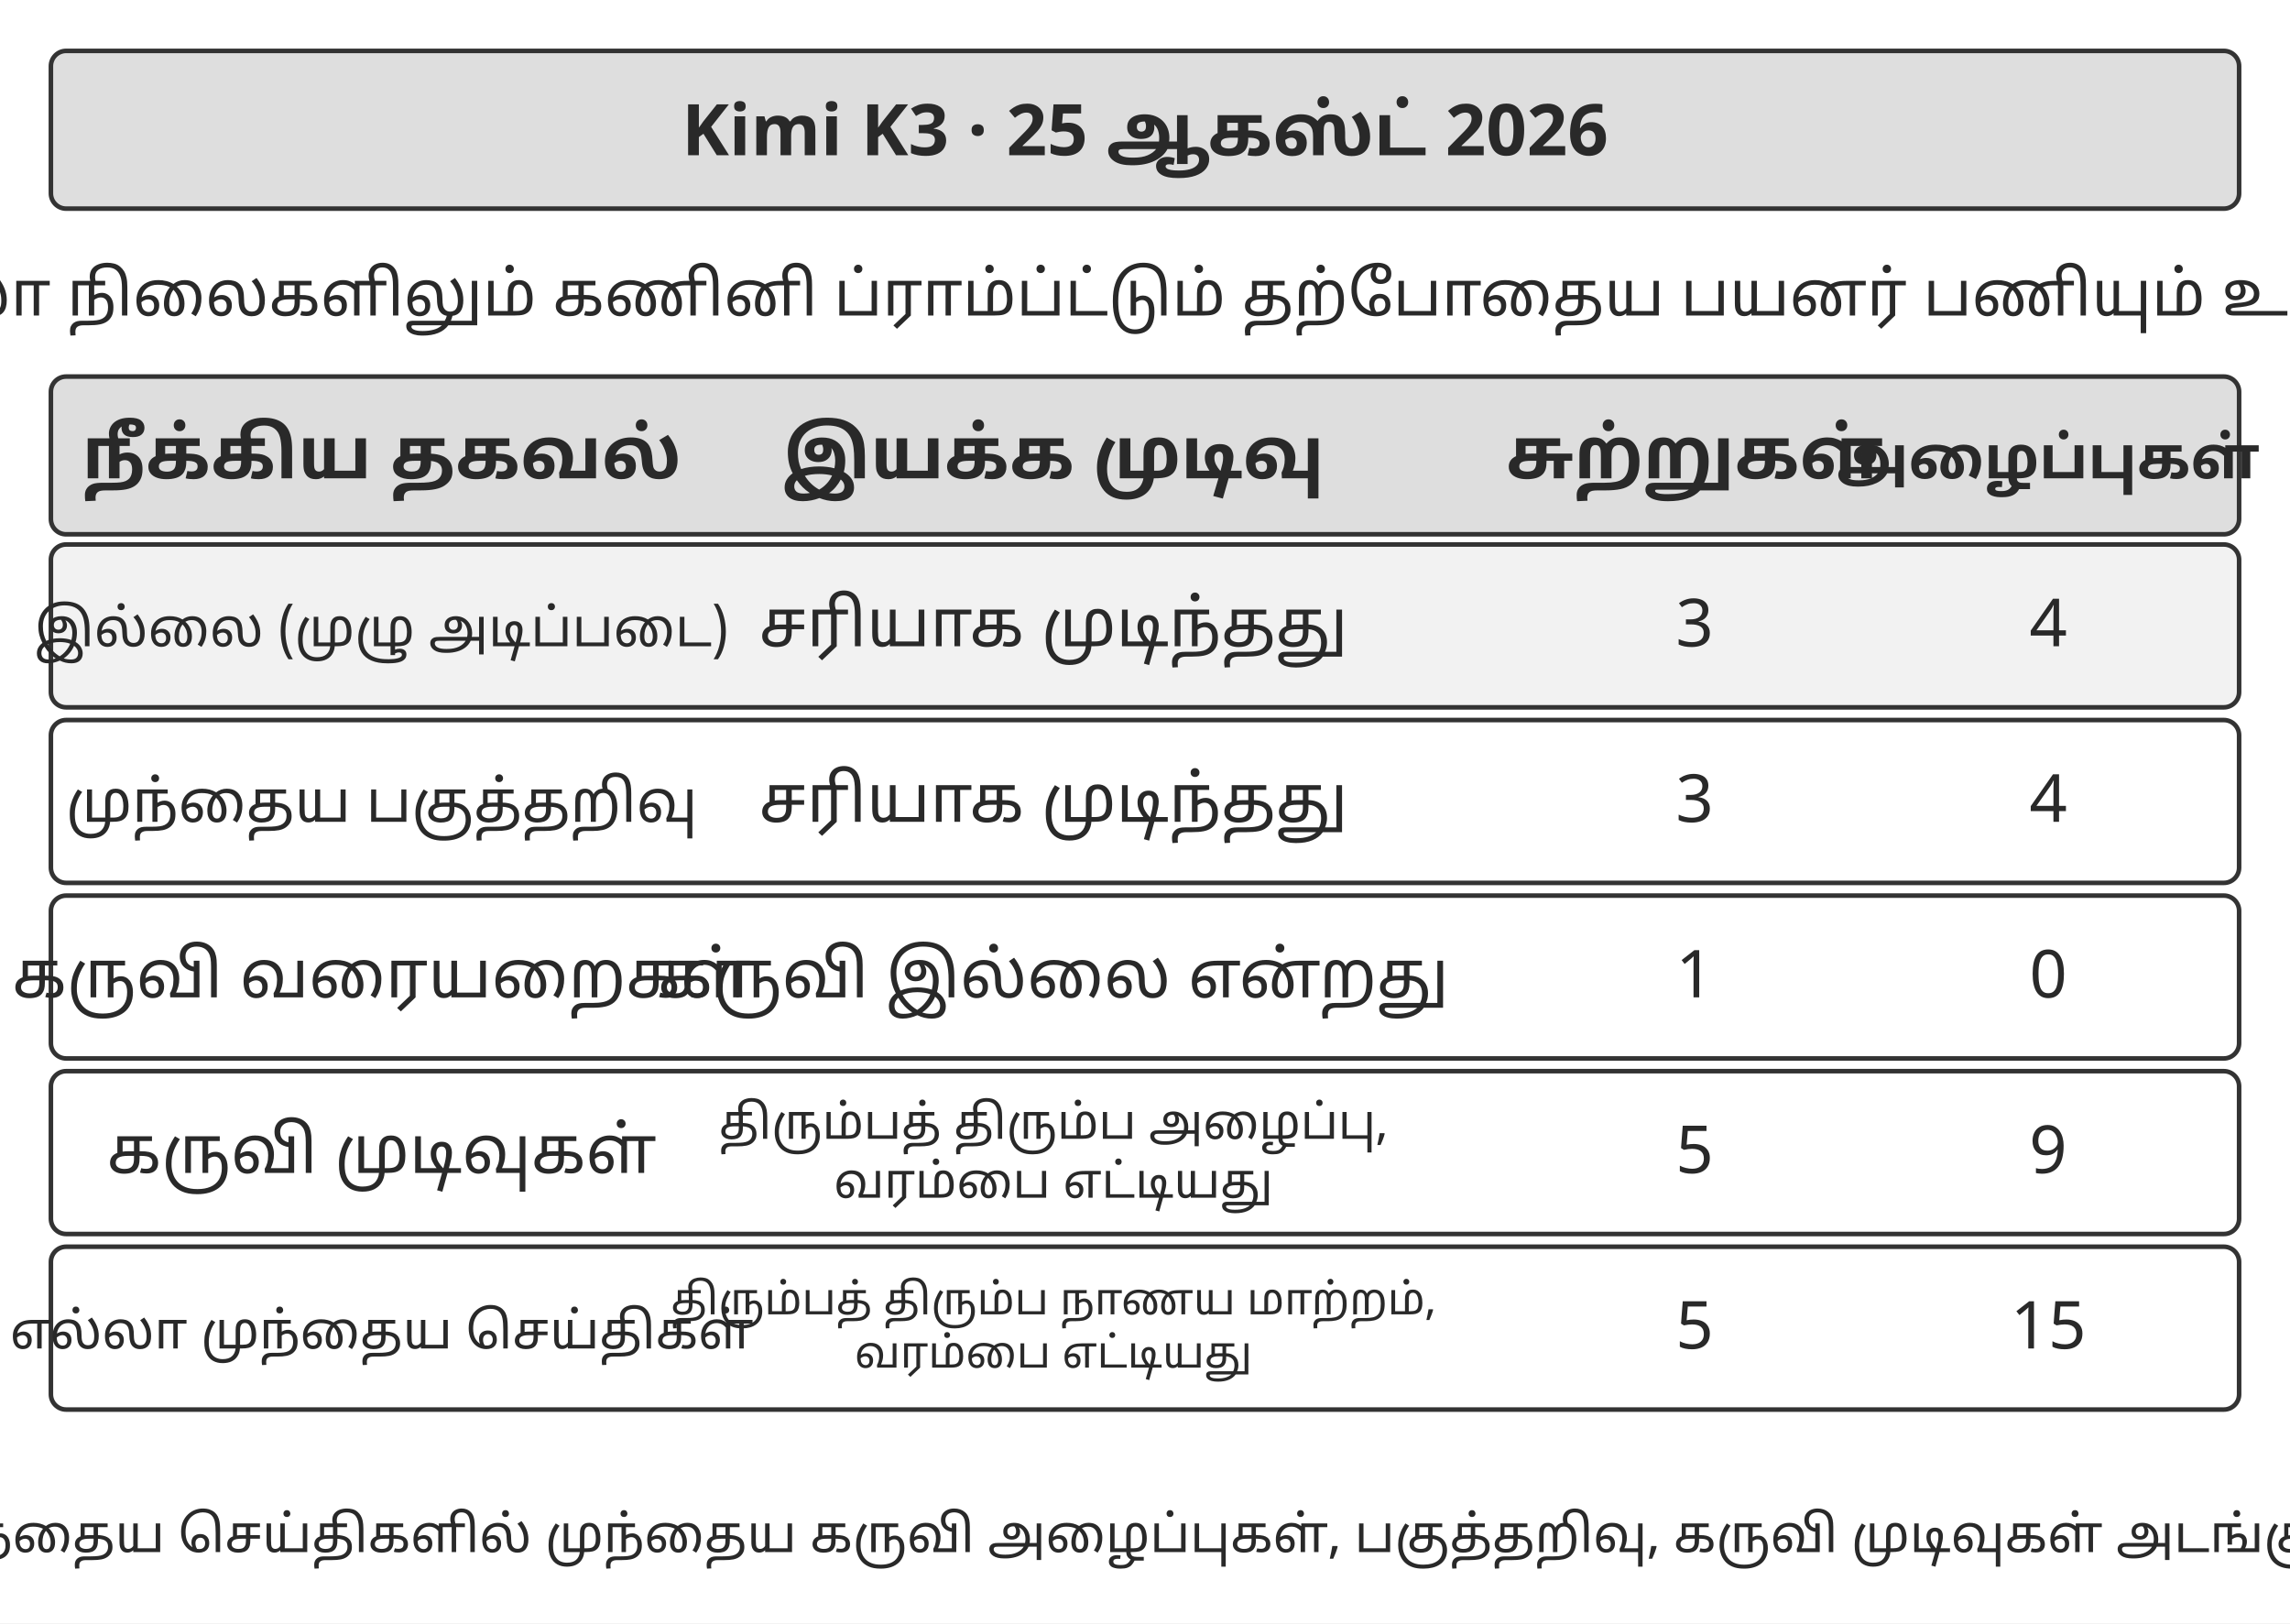
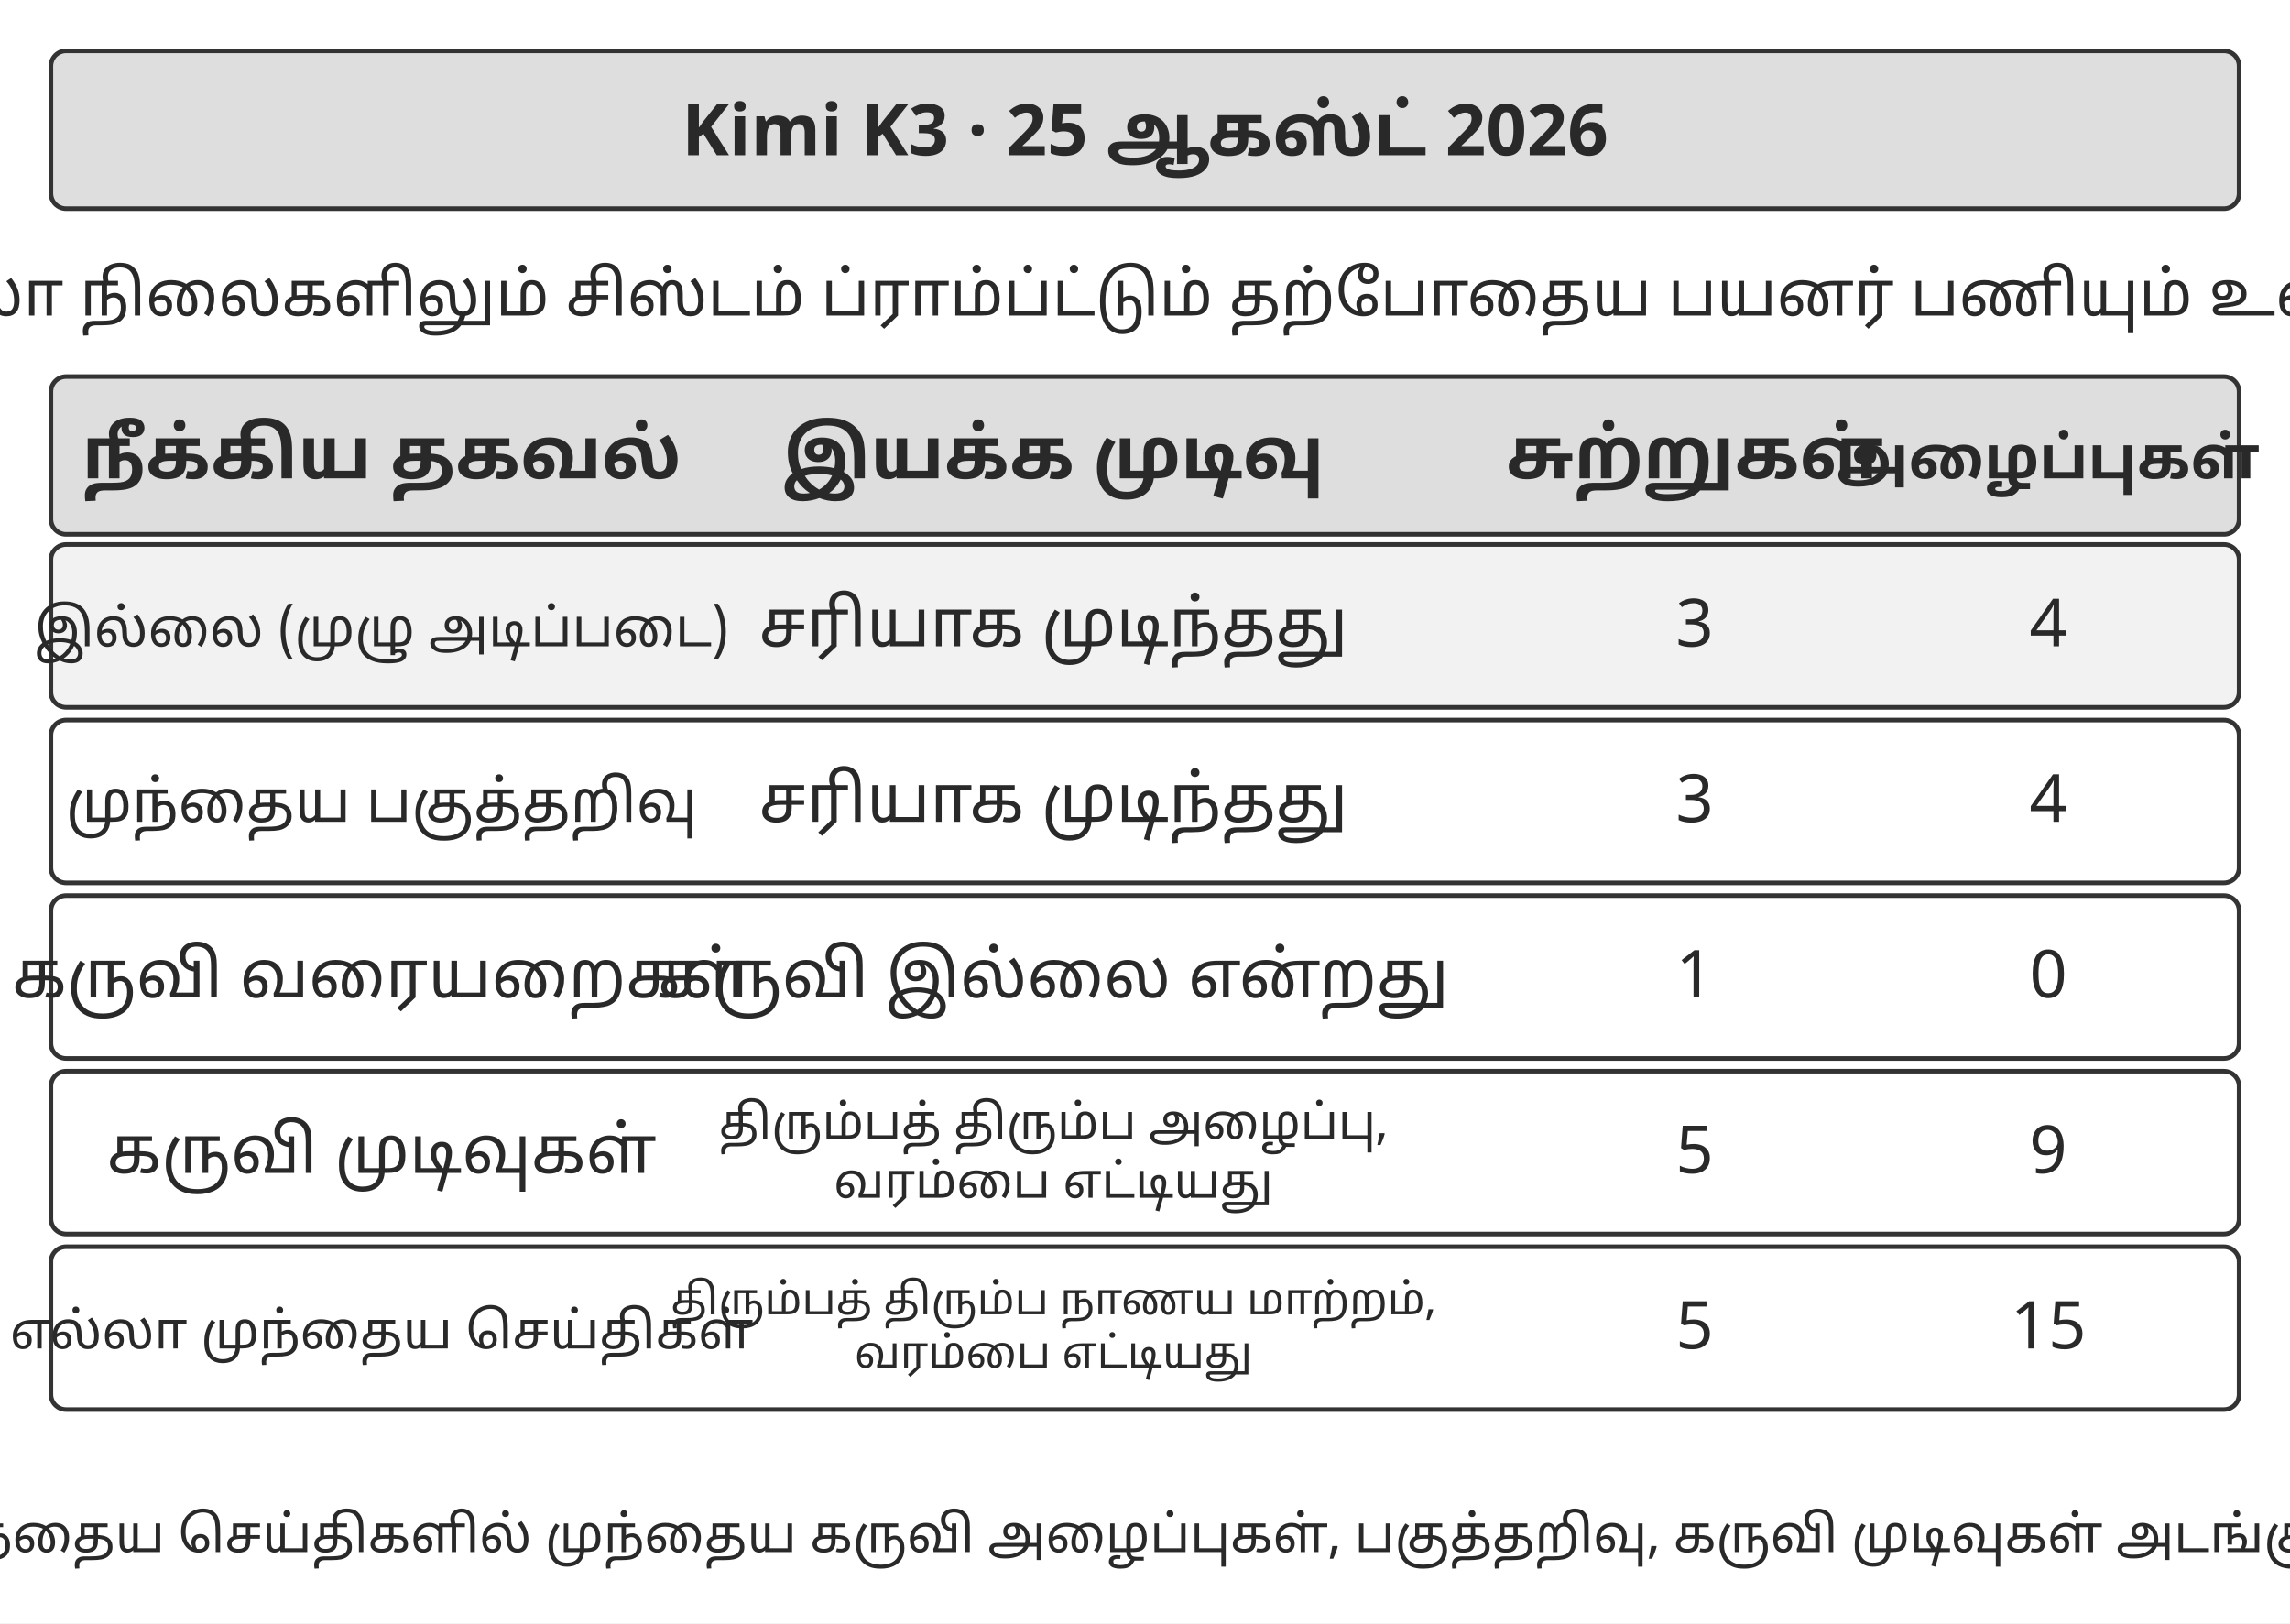
<svg xmlns="http://www.w3.org/2000/svg" width="106.000mm" height="75.142mm" viewBox="0 0 900 638" role="img" aria-labelledby="title desc">
  <defs>
    <marker id="arrow" viewBox="0 0 10 10" refX="9" refY="5" markerWidth="7" markerHeight="7" orient="auto-start-reverse">
      <path d="M0 0 L10 5 L0 10 Z" fill="#333333" />
    </marker>
  </defs>
  <rect width="900" height="638" fill="#ffffff" y="0" />
  <rect x="20" y="20" width="860" height="62" rx="6" fill="#dedede" stroke="#333333" stroke-width="1.8" />
  <text x="450" y="61" text-anchor="middle" font-family="&quot;Noto Sans Tamil&quot;, &quot;Noto Serif Tamil&quot;, &quot;Tamil Sangam MN&quot;, sans-serif" font-size="28.0" font-weight="700" fill="#292929">Kimi K3 · 25 ஆகஸ்ட் 2026</text>
-   <text x="450" y="124" text-anchor="middle" font-family="&quot;Noto Sans Tamil&quot;, &quot;Noto Serif Tamil&quot;, &quot;Tamil Sangam MN&quot;, sans-serif" font-size="24.6" font-weight="400" fill="#292929">எல்லா நிலைகளிலும் கணினி ப்ராம்ப்ட்டும் தற்போதைய பயனர் பணியும் உண்டு</text>
+   <text x="450" y="124" text-anchor="middle" font-family="&quot;Noto Sans Tamil&quot;, &quot;Noto Serif Tamil&quot;, &quot;Tamil Sangam MN&quot;, sans-serif" font-size="24.6" font-weight="400" fill="#292929">எல்லா நிலைகளிலும் சிஸ்டம் ப்ராம்ப்ட்டும் தற்போதைய பயனர் பணியும் உண்டு</text>
  <rect x="20" y="148" width="860" height="62" rx="6" fill="#dedede" stroke="#333333" stroke-width="1.8" />
  <text x="150" y="188" text-anchor="middle" font-family="&quot;Noto Sans Tamil&quot;, &quot;Noto Serif Tamil&quot;, &quot;Tamil Sangam MN&quot;, sans-serif" font-size="28.0" font-weight="700" fill="#292929">நீக்கிய தகவல்</text>
  <text x="414" y="188" text-anchor="middle" font-family="&quot;Noto Sans Tamil&quot;, &quot;Noto Serif Tamil&quot;, &quot;Tamil Sangam MN&quot;, sans-serif" font-size="28.0" font-weight="700" fill="#292929">இயக்க முடிவு</text>
  <text x="666" y="188" text-anchor="middle" font-family="&quot;Noto Sans Tamil&quot;, &quot;Noto Serif Tamil&quot;, &quot;Tamil Sangam MN&quot;, sans-serif" font-size="28.0" font-weight="700" fill="#292929">சுற்றுகள்</text>
  <text x="805" y="188" text-anchor="middle" font-family="&quot;Noto Sans Tamil&quot;, &quot;Noto Serif Tamil&quot;, &quot;Tamil Sangam MN&quot;, sans-serif" font-size="23.1" font-weight="700" fill="#292929">அழைப்புகள்</text>
  <rect x="20" y="214" width="860" height="64" rx="6" fill="#f2f2f2" stroke="#333333" stroke-width="1.8" />
  <text x="150" y="254" text-anchor="middle" font-family="&quot;Noto Sans Tamil&quot;, &quot;Noto Serif Tamil&quot;, &quot;Tamil Sangam MN&quot;, sans-serif" font-size="20.9" font-weight="400" fill="#292929">இல்லை (முழு அடிப்படை)</text>
  <text x="414" y="254" text-anchor="middle" font-family="&quot;Noto Sans Tamil&quot;, &quot;Noto Serif Tamil&quot;, &quot;Tamil Sangam MN&quot;, sans-serif" font-size="26.0" font-weight="400" fill="#292929">சரியாக முடிந்தது</text>
  <text x="666" y="254" text-anchor="middle" font-family="&quot;Noto Sans Tamil&quot;, &quot;Noto Serif Tamil&quot;, &quot;Tamil Sangam MN&quot;, sans-serif" font-size="26.0" font-weight="400" fill="#292929">3</text>
  <text x="805" y="254" text-anchor="middle" font-family="&quot;Noto Sans Tamil&quot;, &quot;Noto Serif Tamil&quot;, &quot;Tamil Sangam MN&quot;, sans-serif" font-size="26.0" font-weight="400" fill="#292929">4</text>
  <rect x="20" y="283" width="860" height="64" rx="6" fill="#ffffff" stroke="#333333" stroke-width="1.8" />
  <text x="150" y="323" text-anchor="middle" font-family="&quot;Noto Sans Tamil&quot;, &quot;Noto Serif Tamil&quot;, &quot;Tamil Sangam MN&quot;, sans-serif" font-size="23.0" font-weight="400" fill="#292929">முந்தைய பகுத்தறிவு</text>
  <text x="414" y="323" text-anchor="middle" font-family="&quot;Noto Sans Tamil&quot;, &quot;Noto Serif Tamil&quot;, &quot;Tamil Sangam MN&quot;, sans-serif" font-size="26.0" font-weight="400" fill="#292929">சரியாக முடிந்தது</text>
  <text x="666" y="323" text-anchor="middle" font-family="&quot;Noto Sans Tamil&quot;, &quot;Noto Serif Tamil&quot;, &quot;Tamil Sangam MN&quot;, sans-serif" font-size="26.0" font-weight="400" fill="#292929">3</text>
  <text x="805" y="323" text-anchor="middle" font-family="&quot;Noto Sans Tamil&quot;, &quot;Noto Serif Tamil&quot;, &quot;Tamil Sangam MN&quot;, sans-serif" font-size="26.0" font-weight="400" fill="#292929">4</text>
  <rect x="20" y="352" width="860" height="64" rx="6" fill="#ffffff" stroke="#333333" stroke-width="1.8" />
  <text x="150" y="392" text-anchor="middle" font-family="&quot;Noto Sans Tamil&quot;, &quot;Noto Serif Tamil&quot;, &quot;Tamil Sangam MN&quot;, sans-serif" font-size="26.0" font-weight="400" fill="#292929">கருவி வரையறைகள்</text>
  <text x="414" y="392" text-anchor="middle" font-family="&quot;Noto Sans Tamil&quot;, &quot;Noto Serif Tamil&quot;, &quot;Tamil Sangam MN&quot;, sans-serif" font-size="26.0" font-weight="400" fill="#292929">கருவி இல்லை என்றது</text>
  <text x="666" y="392" text-anchor="middle" font-family="&quot;Noto Sans Tamil&quot;, &quot;Noto Serif Tamil&quot;, &quot;Tamil Sangam MN&quot;, sans-serif" font-size="26.0" font-weight="400" fill="#292929">1</text>
  <text x="805" y="392" text-anchor="middle" font-family="&quot;Noto Sans Tamil&quot;, &quot;Noto Serif Tamil&quot;, &quot;Tamil Sangam MN&quot;, sans-serif" font-size="26.0" font-weight="400" fill="#292929">0</text>
  <rect x="20" y="421" width="860" height="64" rx="6" fill="#ffffff" stroke="#333333" stroke-width="1.8" />
  <text x="150" y="461" text-anchor="middle" font-family="&quot;Noto Sans Tamil&quot;, &quot;Noto Serif Tamil&quot;, &quot;Tamil Sangam MN&quot;, sans-serif" font-size="26.0" font-weight="400" fill="#292929">கருவி முடிவுகள்</text>
  <text x="414" y="447.58" text-anchor="middle" font-family="&quot;Noto Sans Tamil&quot;, &quot;Noto Serif Tamil&quot;, &quot;Tamil Sangam MN&quot;, sans-serif" font-size="19.0" font-weight="400" fill="#292929">திரும்பத் திரும்ப அழைப்பு,</text>
  <text x="414" y="470.741" text-anchor="middle" font-family="&quot;Noto Sans Tamil&quot;, &quot;Noto Serif Tamil&quot;, &quot;Tamil Sangam MN&quot;, sans-serif" font-size="19.0" font-weight="400" fill="#292929">வரம்பை எட்டியது</text>
  <text x="666" y="461" text-anchor="middle" font-family="&quot;Noto Sans Tamil&quot;, &quot;Noto Serif Tamil&quot;, &quot;Tamil Sangam MN&quot;, sans-serif" font-size="26.0" font-weight="400" fill="#292929">5</text>
  <text x="805" y="461" text-anchor="middle" font-family="&quot;Noto Sans Tamil&quot;, &quot;Noto Serif Tamil&quot;, &quot;Tamil Sangam MN&quot;, sans-serif" font-size="26.0" font-weight="400" fill="#292929">9</text>
  <rect x="20" y="490" width="860" height="64" rx="6" fill="#ffffff" stroke="#333333" stroke-width="1.8" />
  <text x="150" y="530" text-anchor="middle" font-family="&quot;Noto Sans Tamil&quot;, &quot;Noto Serif Tamil&quot;, &quot;Tamil Sangam MN&quot;, sans-serif" font-size="20.3" font-weight="400" fill="#292929">எல்லா முந்தைய செய்திகள்</text>
  <text x="414" y="516.58" text-anchor="middle" font-family="&quot;Noto Sans Tamil&quot;, &quot;Noto Serif Tamil&quot;, &quot;Tamil Sangam MN&quot;, sans-serif" font-size="17.2" font-weight="400" fill="#292929">திரும்பத் திரும்ப நாணய மாற்றம்,</text>
  <text x="414" y="537.515" text-anchor="middle" font-family="&quot;Noto Sans Tamil&quot;, &quot;Noto Serif Tamil&quot;, &quot;Tamil Sangam MN&quot;, sans-serif" font-size="17.2" font-weight="400" fill="#292929">வரம்பை எட்டியது</text>
  <text x="666" y="530" text-anchor="middle" font-family="&quot;Noto Sans Tamil&quot;, &quot;Noto Serif Tamil&quot;, &quot;Tamil Sangam MN&quot;, sans-serif" font-size="26.0" font-weight="400" fill="#292929">5</text>
  <text x="805" y="530" text-anchor="middle" font-family="&quot;Noto Sans Tamil&quot;, &quot;Noto Serif Tamil&quot;, &quot;Tamil Sangam MN&quot;, sans-serif" font-size="26.0" font-weight="400" fill="#292929">15</text>
  <text x="450" y="610" text-anchor="middle" font-family="&quot;Noto Sans Tamil&quot;, &quot;Noto Serif Tamil&quot;, &quot;Tamil Sangam MN&quot;, sans-serif" font-size="20.3" font-weight="400" fill="#292929">முந்தைய செய்திகளில் முந்தைய கருவி அழைப்புகள், பகுத்தறிவு, கருவி முடிவுகள் அடங்கும்.</text>
  <defs />
</svg>
